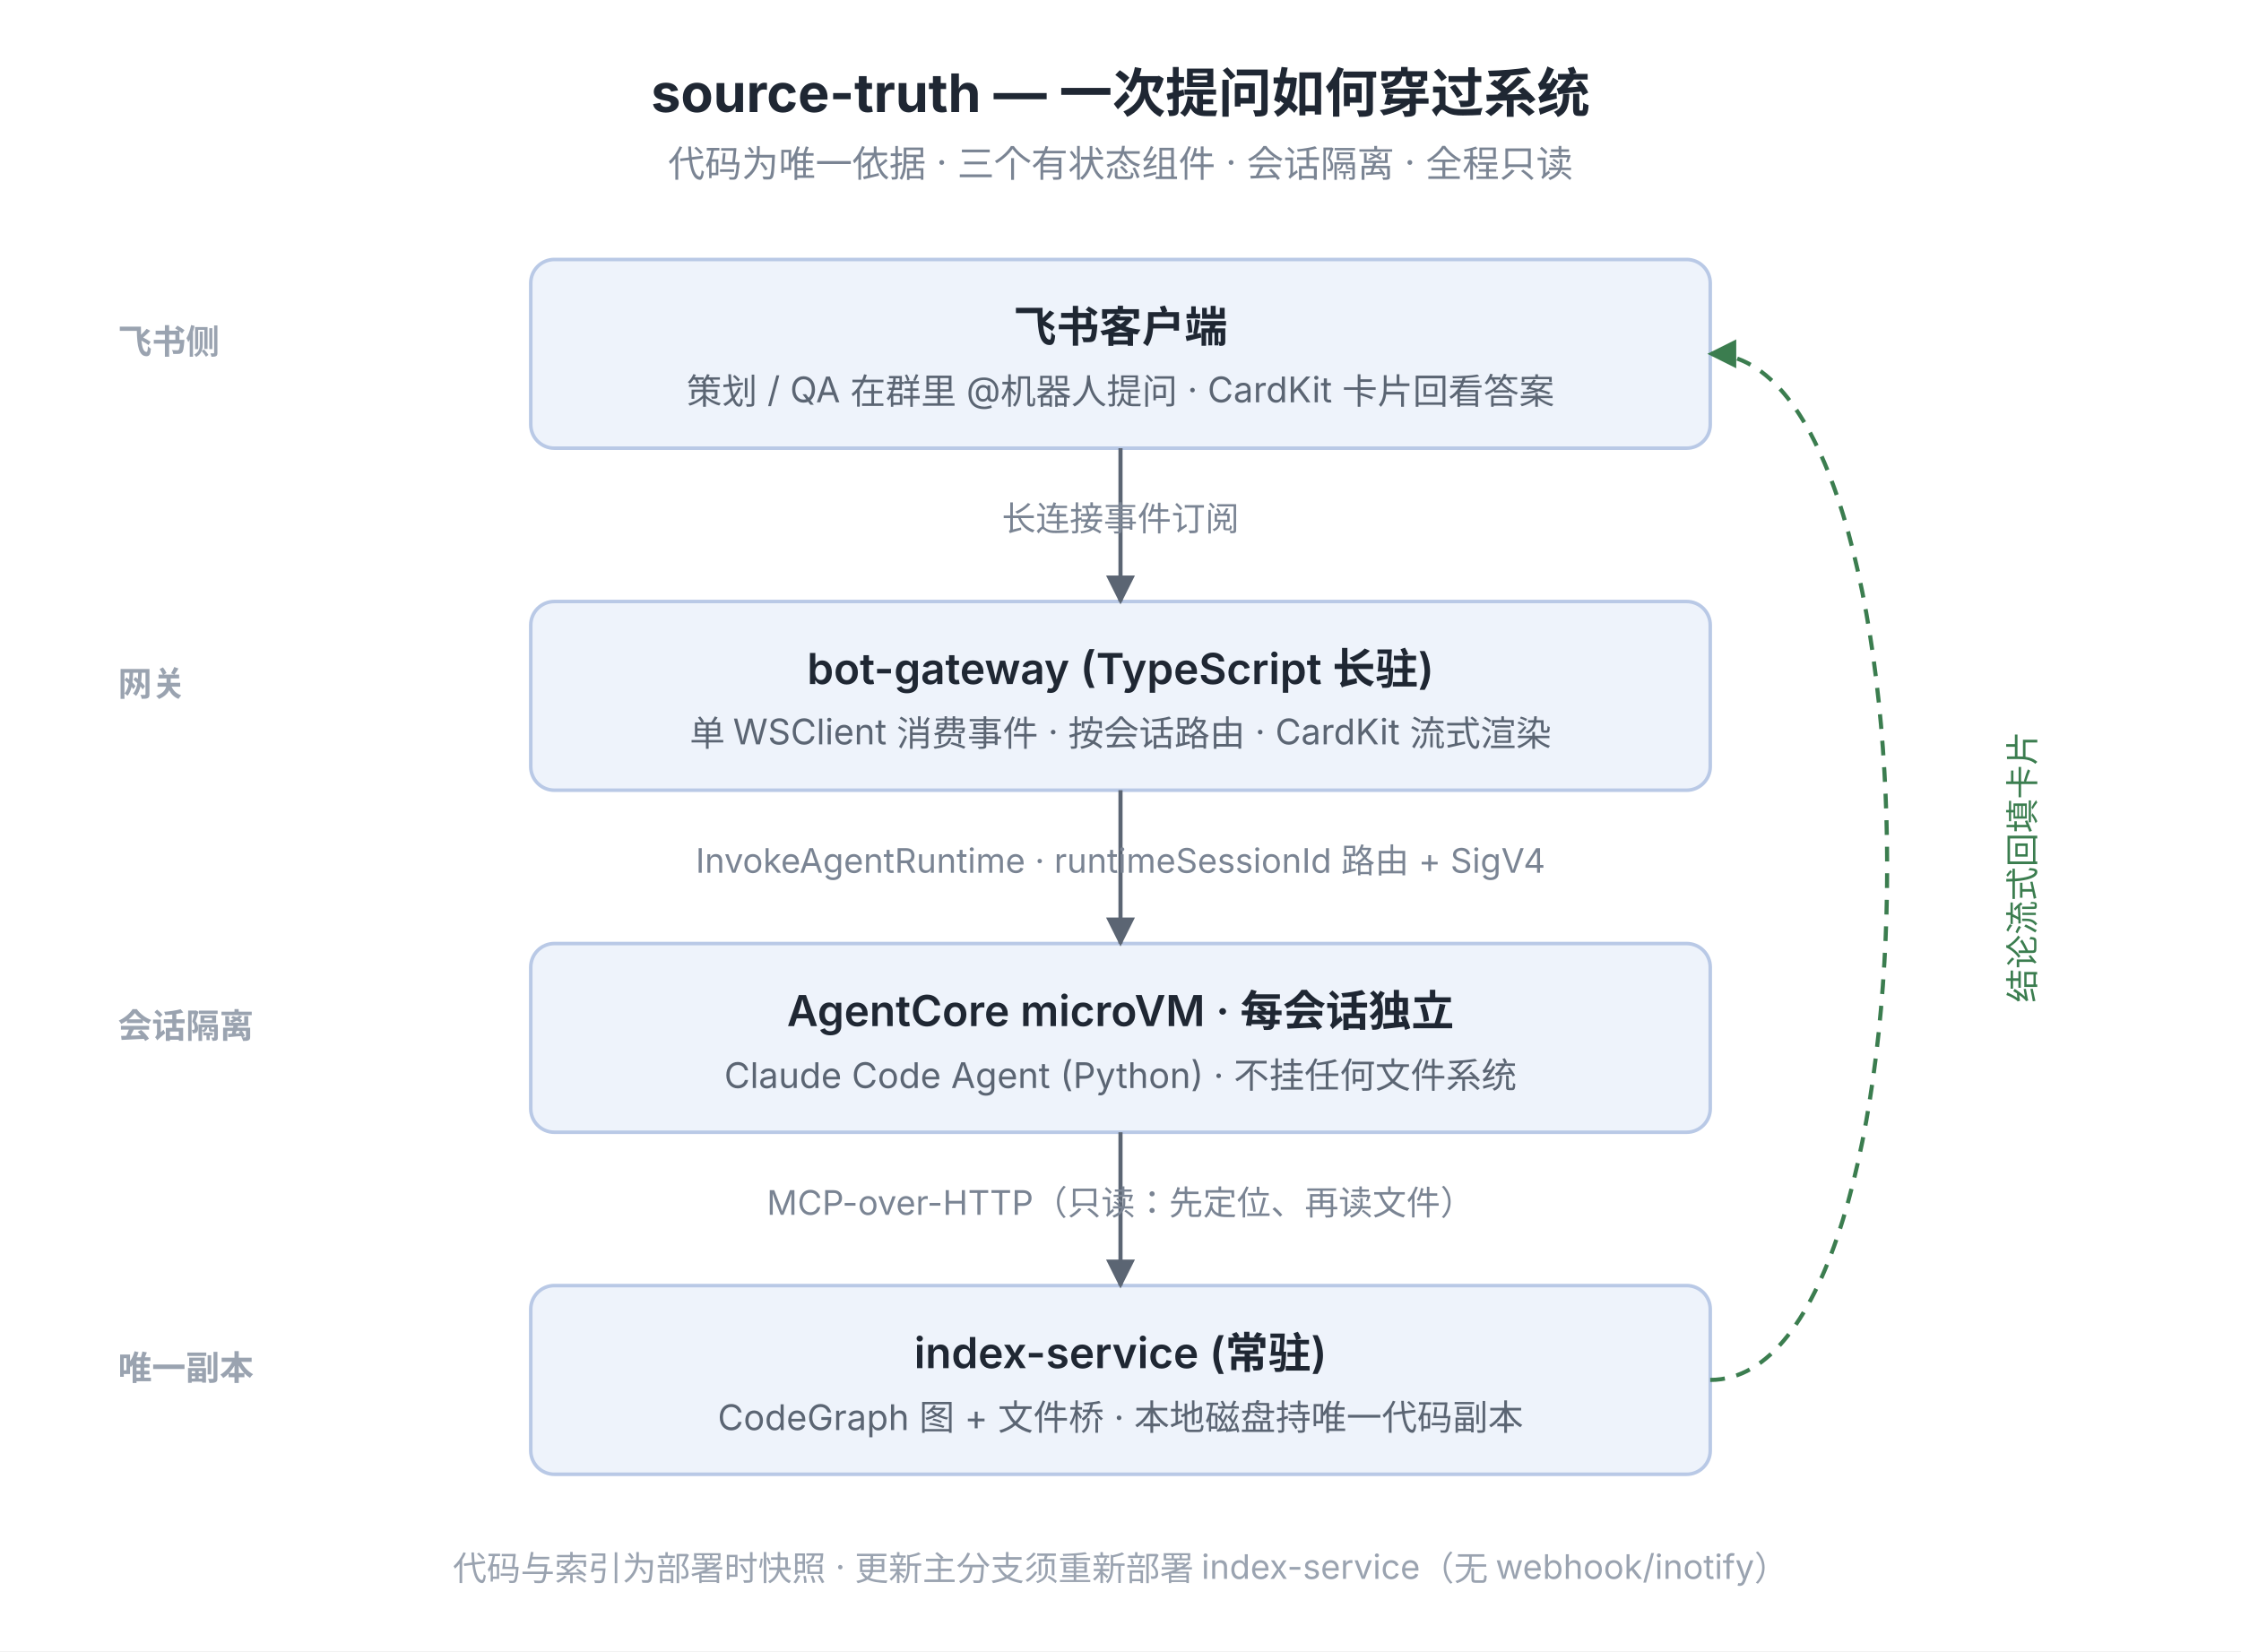
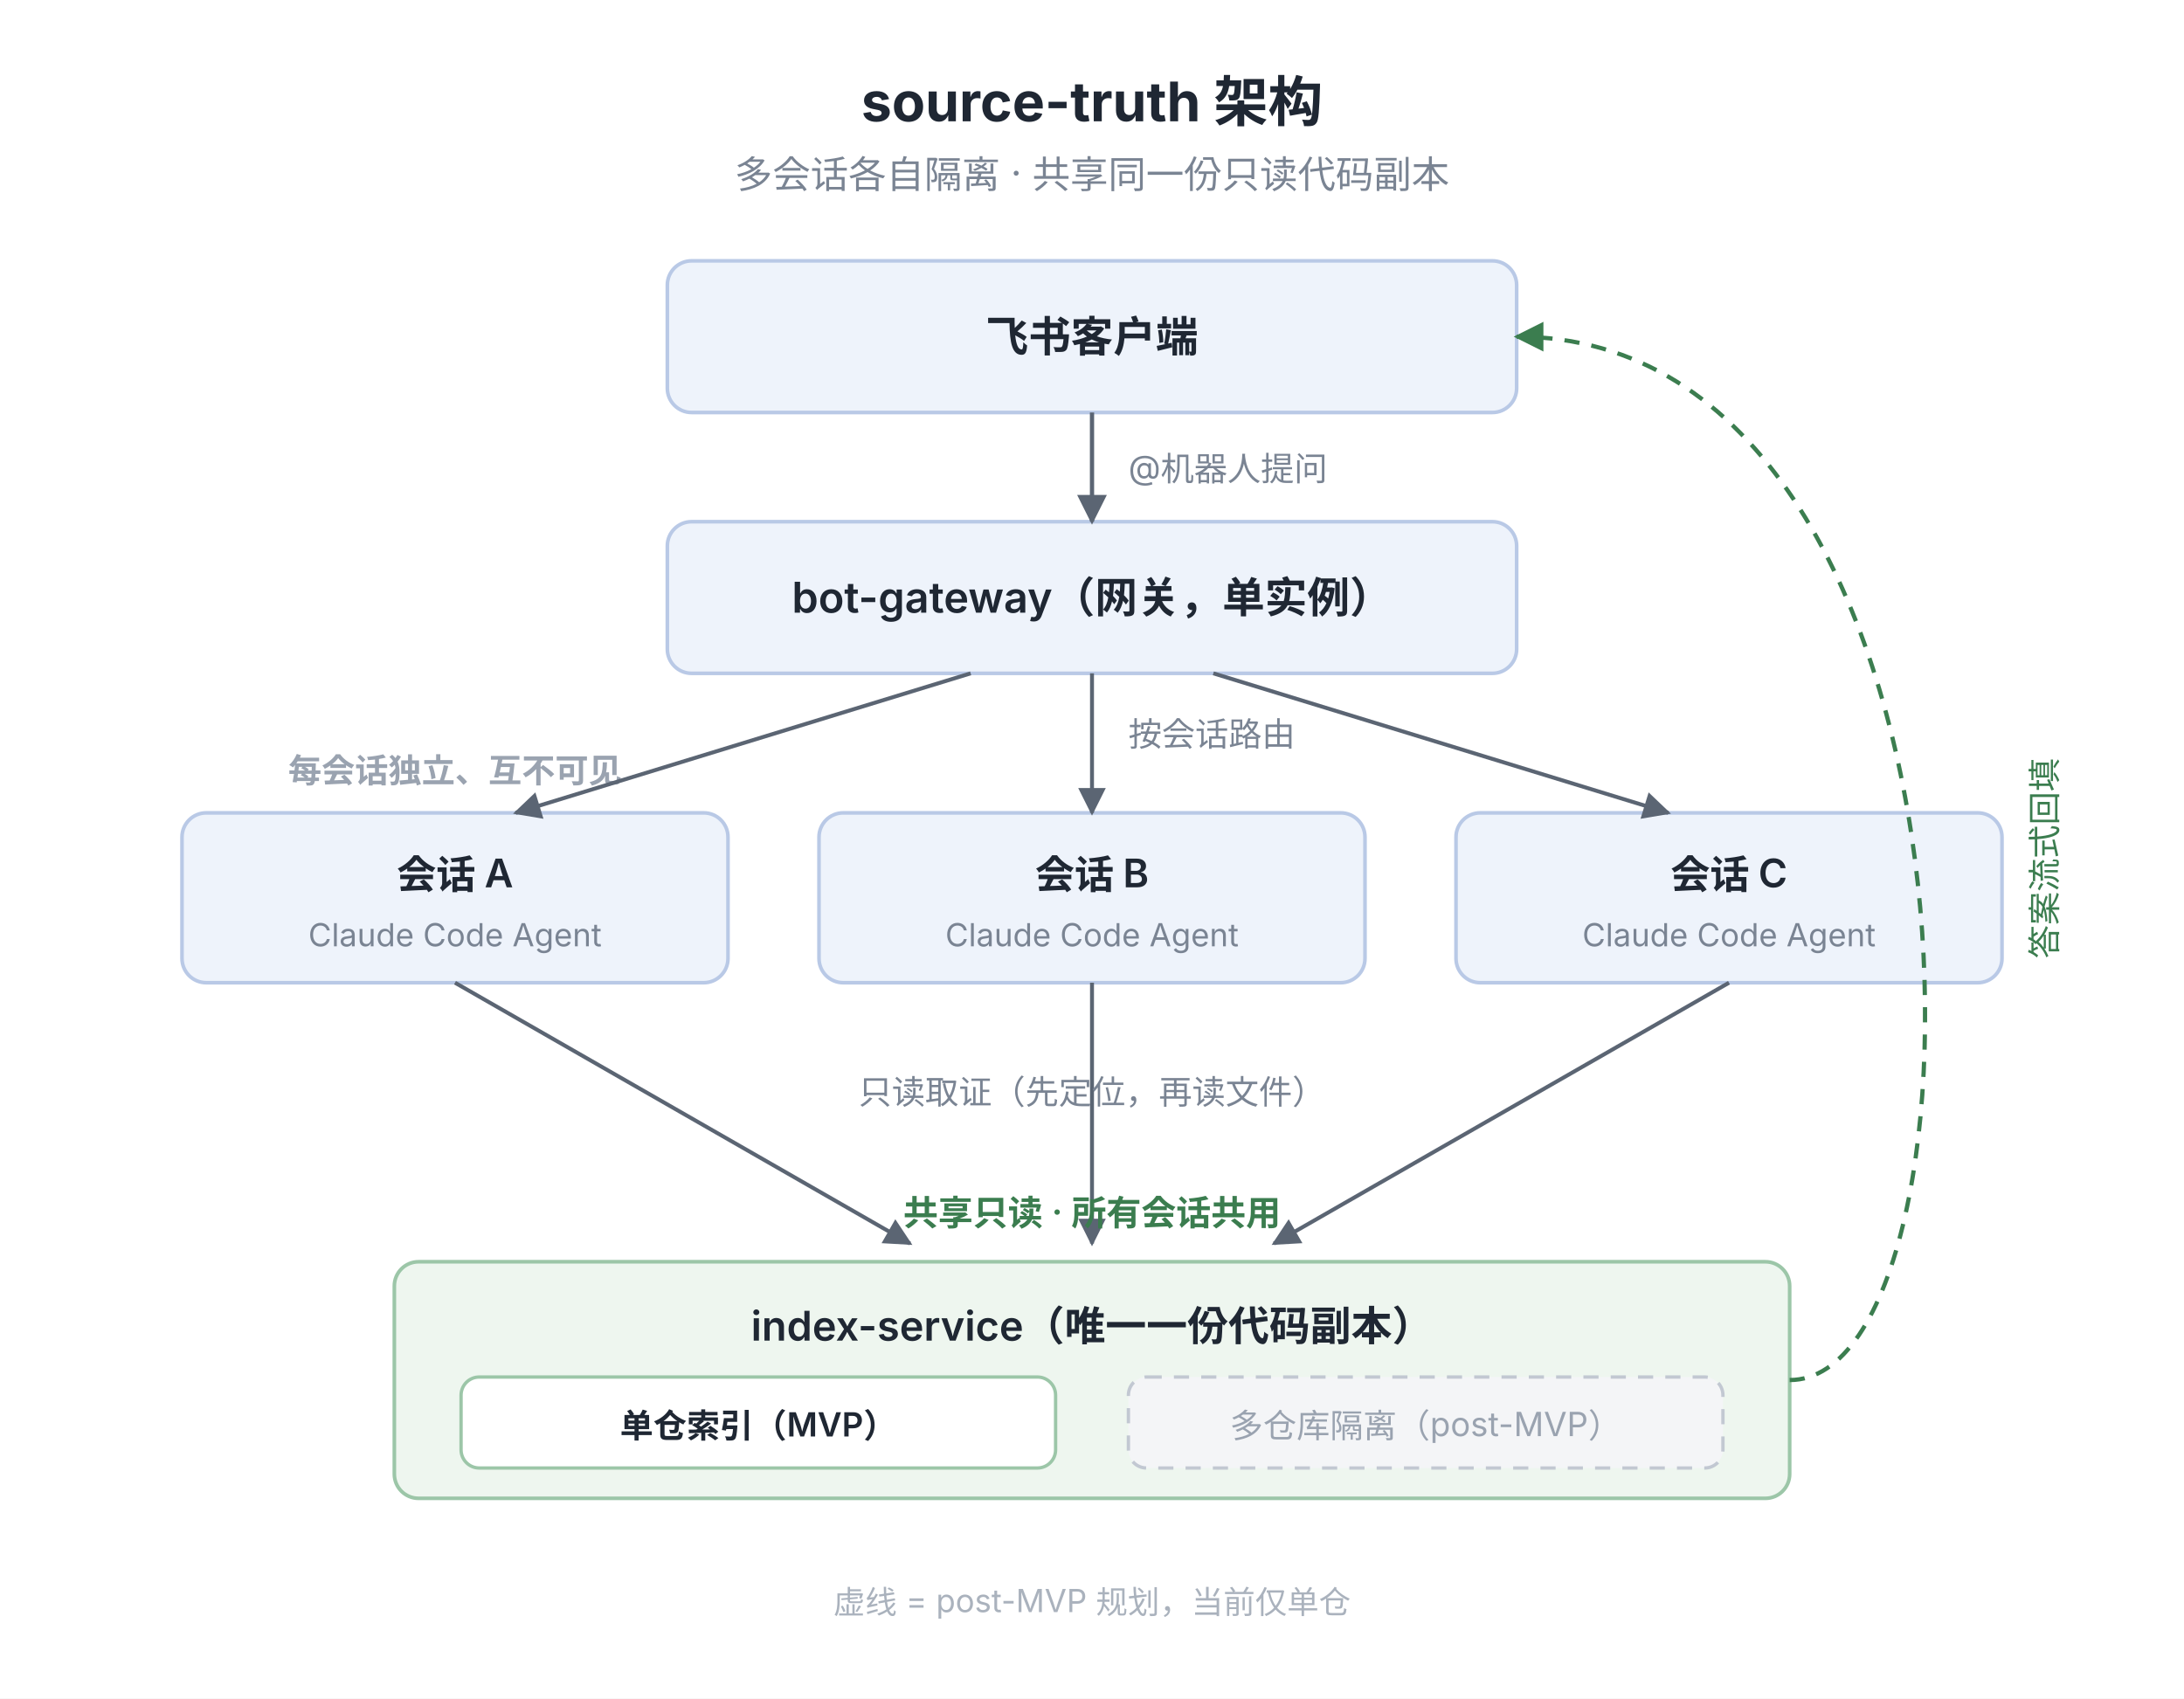
- <svg xmlns="http://www.w3.org/2000/svg" width="760" height="560" viewBox="0 0 760 560" font-family="-apple-system, BlinkMacSystemFont, 'Segoe UI', 'PingFang SC', 'Microsoft YaHei', sans-serif">
+ <svg xmlns="http://www.w3.org/2000/svg" width="720" height="560" viewBox="0 0 720 560" font-family="-apple-system, BlinkMacSystemFont, 'Segoe UI', 'PingFang SC', 'Microsoft YaHei', sans-serif">
  <defs>
    <marker id="arrow" viewBox="0 0 10 10" refX="9" refY="5" markerWidth="7" markerHeight="7" orient="auto-start-reverse">
      <path d="M0,0 L10,5 L0,10 z" fill="#5b6573" />
    </marker>
    <marker id="arrowgreen" viewBox="0 0 10 10" refX="9" refY="5" markerWidth="7" markerHeight="7" orient="auto-start-reverse">
      <path d="M0,0 L10,5 L0,10 z" fill="#3b7d4f" />
    </marker>
  </defs>
-   <rect x="0" y="0" width="760" height="560" fill="#ffffff" />
-   <text x="380" y="38" text-anchor="middle" font-size="18" font-weight="700" fill="#1f2733">source-truth — 一次提问如何穿过系统</text>
-   <text x="380" y="60" text-anchor="middle" font-size="12.5" fill="#7a8493">代码为唯一依据 · 三个有状态组件 · 会话隔离 · 全程只读</text>
-   <text x="40" y="120" font-size="11.5" fill="#9aa3b0" font-weight="600">飞书侧</text>
-   <text x="40" y="236" font-size="11.5" fill="#9aa3b0" font-weight="600">网关</text>
-   <text x="40" y="352" font-size="11.5" fill="#9aa3b0" font-weight="600">会话隔离</text>
-   <text x="40" y="468" font-size="11.5" fill="#9aa3b0" font-weight="600">唯一副本</text>
-   <rect x="180" y="88" width="400" height="64" rx="8" fill="#eef3fb" stroke="#b9c9e6" stroke-width="1.2" />
-   <text x="380" y="116" text-anchor="middle" font-size="14.5" font-weight="600" fill="#1f2733">飞书客户端</text>
-   <text x="380" y="137" text-anchor="middle" font-size="12" fill="#5b6573">策划 / QA 在群里 @机器人提问 · CardKit 卡片回看答案</text>
-   <rect x="180" y="204" width="400" height="64" rx="8" fill="#eef3fb" stroke="#b9c9e6" stroke-width="1.2" />
-   <text x="380" y="232" text-anchor="middle" font-size="14.5" font-weight="600" fill="#1f2733">bot-gateway (TypeScript 长驻)</text>
-   <text x="380" y="253" text-anchor="middle" font-size="12" fill="#5b6573">单 WSClient 消费事件 · 按会话路由 · CardKit 流式渲染</text>
-   <rect x="180" y="320" width="400" height="64" rx="8" fill="#eef3fb" stroke="#b9c9e6" stroke-width="1.2" />
-   <text x="380" y="348" text-anchor="middle" font-size="14.5" font-weight="600" fill="#1f2733">AgentCore microVM · 每会话独立</text>
-   <text x="380" y="369" text-anchor="middle" font-size="12" fill="#5b6573">Claude Code Agent (Python) · 不挂任何文件系统</text>
-   <rect x="180" y="436" width="400" height="64" rx="8" fill="#eef3fb" stroke="#b9c9e6" stroke-width="1.2" />
-   <text x="380" y="464" text-anchor="middle" font-size="14.5" font-weight="600" fill="#1f2733">index-service (常驻)</text>
-   <text x="380" y="485" text-anchor="middle" font-size="12" fill="#5b6573">CodeGraph 图 + 文件桥 · 本地磁盘持唯一代码副本</text>
-   <line x1="380" y1="152" x2="380" y2="204" stroke="#5b6573" stroke-width="1.4" marker-end="url(#arrow)" />
-   <text x="380" y="180" text-anchor="middle" font-size="11.5" fill="#7a8493">长连接事件订阅</text>
-   <line x1="380" y1="268" x2="380" y2="320" stroke="#5b6573" stroke-width="1.4" marker-end="url(#arrow)" />
-   <text x="380" y="296" text-anchor="middle" font-size="11.5" fill="#7a8493">InvokeAgentRuntime · runtimeSessionId 路由 + SigV4</text>
-   <line x1="380" y1="384" x2="380" y2="436" stroke="#5b6573" stroke-width="1.4" marker-end="url(#arrow)" />
-   <text x="380" y="412" text-anchor="middle" font-size="11.5" fill="#7a8493">MCP-over-HTTP（只读：先定位、再读文件）</text>
-   <path d="M580,468 C660,468 660,120 580,120" fill="none" stroke="#3b7d4f" stroke-width="1.4" stroke-dasharray="5,4" marker-end="url(#arrowgreen)" />
-   <text x="690" y="294" text-anchor="middle" font-size="11.5" fill="#3b7d4f" transform="rotate(-90 690 294)">结论流式回填卡片</text>
-   <text x="380" y="536" text-anchor="middle" font-size="11.5" fill="#9aa3b0">代码与索引为部署时快照 · 更新主分支须重新部署 index-service（无 webhook/inotify）</text>
+   <rect x="0" y="0" width="720" height="560" fill="#ffffff" />
+   <text x="360" y="40" text-anchor="middle" font-size="18" font-weight="700" fill="#1f2733">source-truth 架构</text>
+   <text x="360" y="62" text-anchor="middle" font-size="12.5" fill="#7a8493">多会话各自隔离 · 共享同一份只读代码副本</text>
+   <rect x="220" y="86" width="280" height="50" rx="8" fill="#eef3fb" stroke="#b9c9e6" stroke-width="1.2" />
+   <text x="360" y="116" text-anchor="middle" font-size="14" font-weight="600" fill="#1f2733">飞书客户端</text>
+   <rect x="220" y="172" width="280" height="50" rx="8" fill="#eef3fb" stroke="#b9c9e6" stroke-width="1.2" />
+   <text x="360" y="202" text-anchor="middle" font-size="14" font-weight="600" fill="#1f2733">bot-gateway（网关，单实例）</text>
+   <line x1="360" y1="136" x2="360" y2="172" stroke="#5b6573" stroke-width="1.4" marker-end="url(#arrow)" />
+   <text x="372" y="158" font-size="11" fill="#7a8493">@机器人提问</text>
+   <text x="150" y="258" text-anchor="middle" font-size="11" fill="#9aa3b0" font-weight="600">每会话独立、互不可见</text>
+   <g>
+     <rect x="60" y="268" width="180" height="56" rx="8" fill="#eef3fb" stroke="#b9c9e6" stroke-width="1.2" />
+     <text x="150" y="293" text-anchor="middle" font-size="13" font-weight="600" fill="#1f2733">会话 A</text>
+     <text x="150" y="312" text-anchor="middle" font-size="10.5" fill="#7a8493">Claude Code Agent</text>
+   </g>
+   <g>
+     <rect x="270" y="268" width="180" height="56" rx="8" fill="#eef3fb" stroke="#b9c9e6" stroke-width="1.2" />
+     <text x="360" y="293" text-anchor="middle" font-size="13" font-weight="600" fill="#1f2733">会话 B</text>
+     <text x="360" y="312" text-anchor="middle" font-size="10.5" fill="#7a8493">Claude Code Agent</text>
+   </g>
+   <g>
+     <rect x="480" y="268" width="180" height="56" rx="8" fill="#eef3fb" stroke="#b9c9e6" stroke-width="1.2" />
+     <text x="570" y="293" text-anchor="middle" font-size="13" font-weight="600" fill="#1f2733">会话 C</text>
+     <text x="570" y="312" text-anchor="middle" font-size="10.5" fill="#7a8493">Claude Code Agent</text>
+   </g>
+   <line x1="320" y1="222" x2="170" y2="268" stroke="#5b6573" stroke-width="1.3" marker-end="url(#arrow)" />
+   <line x1="360" y1="222" x2="360" y2="268" stroke="#5b6573" stroke-width="1.3" marker-end="url(#arrow)" />
+   <line x1="400" y1="222" x2="550" y2="268" stroke="#5b6573" stroke-width="1.3" marker-end="url(#arrow)" />
+   <text x="372" y="246" font-size="11" fill="#7a8493">按会话路由</text>
+   <line x1="150" y1="324" x2="300" y2="410" stroke="#5b6573" stroke-width="1.3" marker-end="url(#arrow)" />
+   <line x1="360" y1="324" x2="360" y2="410" stroke="#5b6573" stroke-width="1.3" marker-end="url(#arrow)" />
+   <line x1="570" y1="324" x2="420" y2="410" stroke="#5b6573" stroke-width="1.3" marker-end="url(#arrow)" />
+   <text x="360" y="364" text-anchor="middle" font-size="11" fill="#7a8493">只读取证（先定位，再读文件）</text>
+   <text x="360" y="404" text-anchor="middle" font-size="11.5" fill="#3b7d4f" font-weight="600">共享只读 · 所有会话共用</text>
+   <rect x="130" y="416" width="460" height="78" rx="8" fill="#eef6ef" stroke="#9cc6a8" stroke-width="1.2" />
+   <text x="360" y="442" text-anchor="middle" font-size="13.5" font-weight="600" fill="#1f2733">index-service（唯一一份代码副本）</text>
+   <rect x="152" y="454" width="196" height="30" rx="6" fill="#ffffff" stroke="#9cc6a8" stroke-width="1.1" />
+   <text x="250" y="474" text-anchor="middle" font-size="11" font-weight="600" fill="#1f2733">单仓索引（MVP）</text>
+   <rect x="372" y="454" width="196" height="30" rx="6" fill="#f4f5f7" stroke="#c2c8d2" stroke-width="1.1" stroke-dasharray="5,4" />
+   <text x="470" y="474" text-anchor="middle" font-size="11" fill="#9aa3b0">多仓库隔离（post-MVP）</text>
+   <path d="M590,455 C660,455 660,111 500,111" fill="none" stroke="#3b7d4f" stroke-width="1.4" stroke-dasharray="5,4" marker-end="url(#arrowgreen)" />
+   <text x="678" y="283" text-anchor="middle" font-size="11" fill="#3b7d4f" transform="rotate(-90 678 283)">答案流式回填</text>
+   <text x="360" y="532" text-anchor="middle" font-size="10.5" fill="#aab2bd">虚线 = post-MVP 规划，当前仅单仓</text>
</svg>
